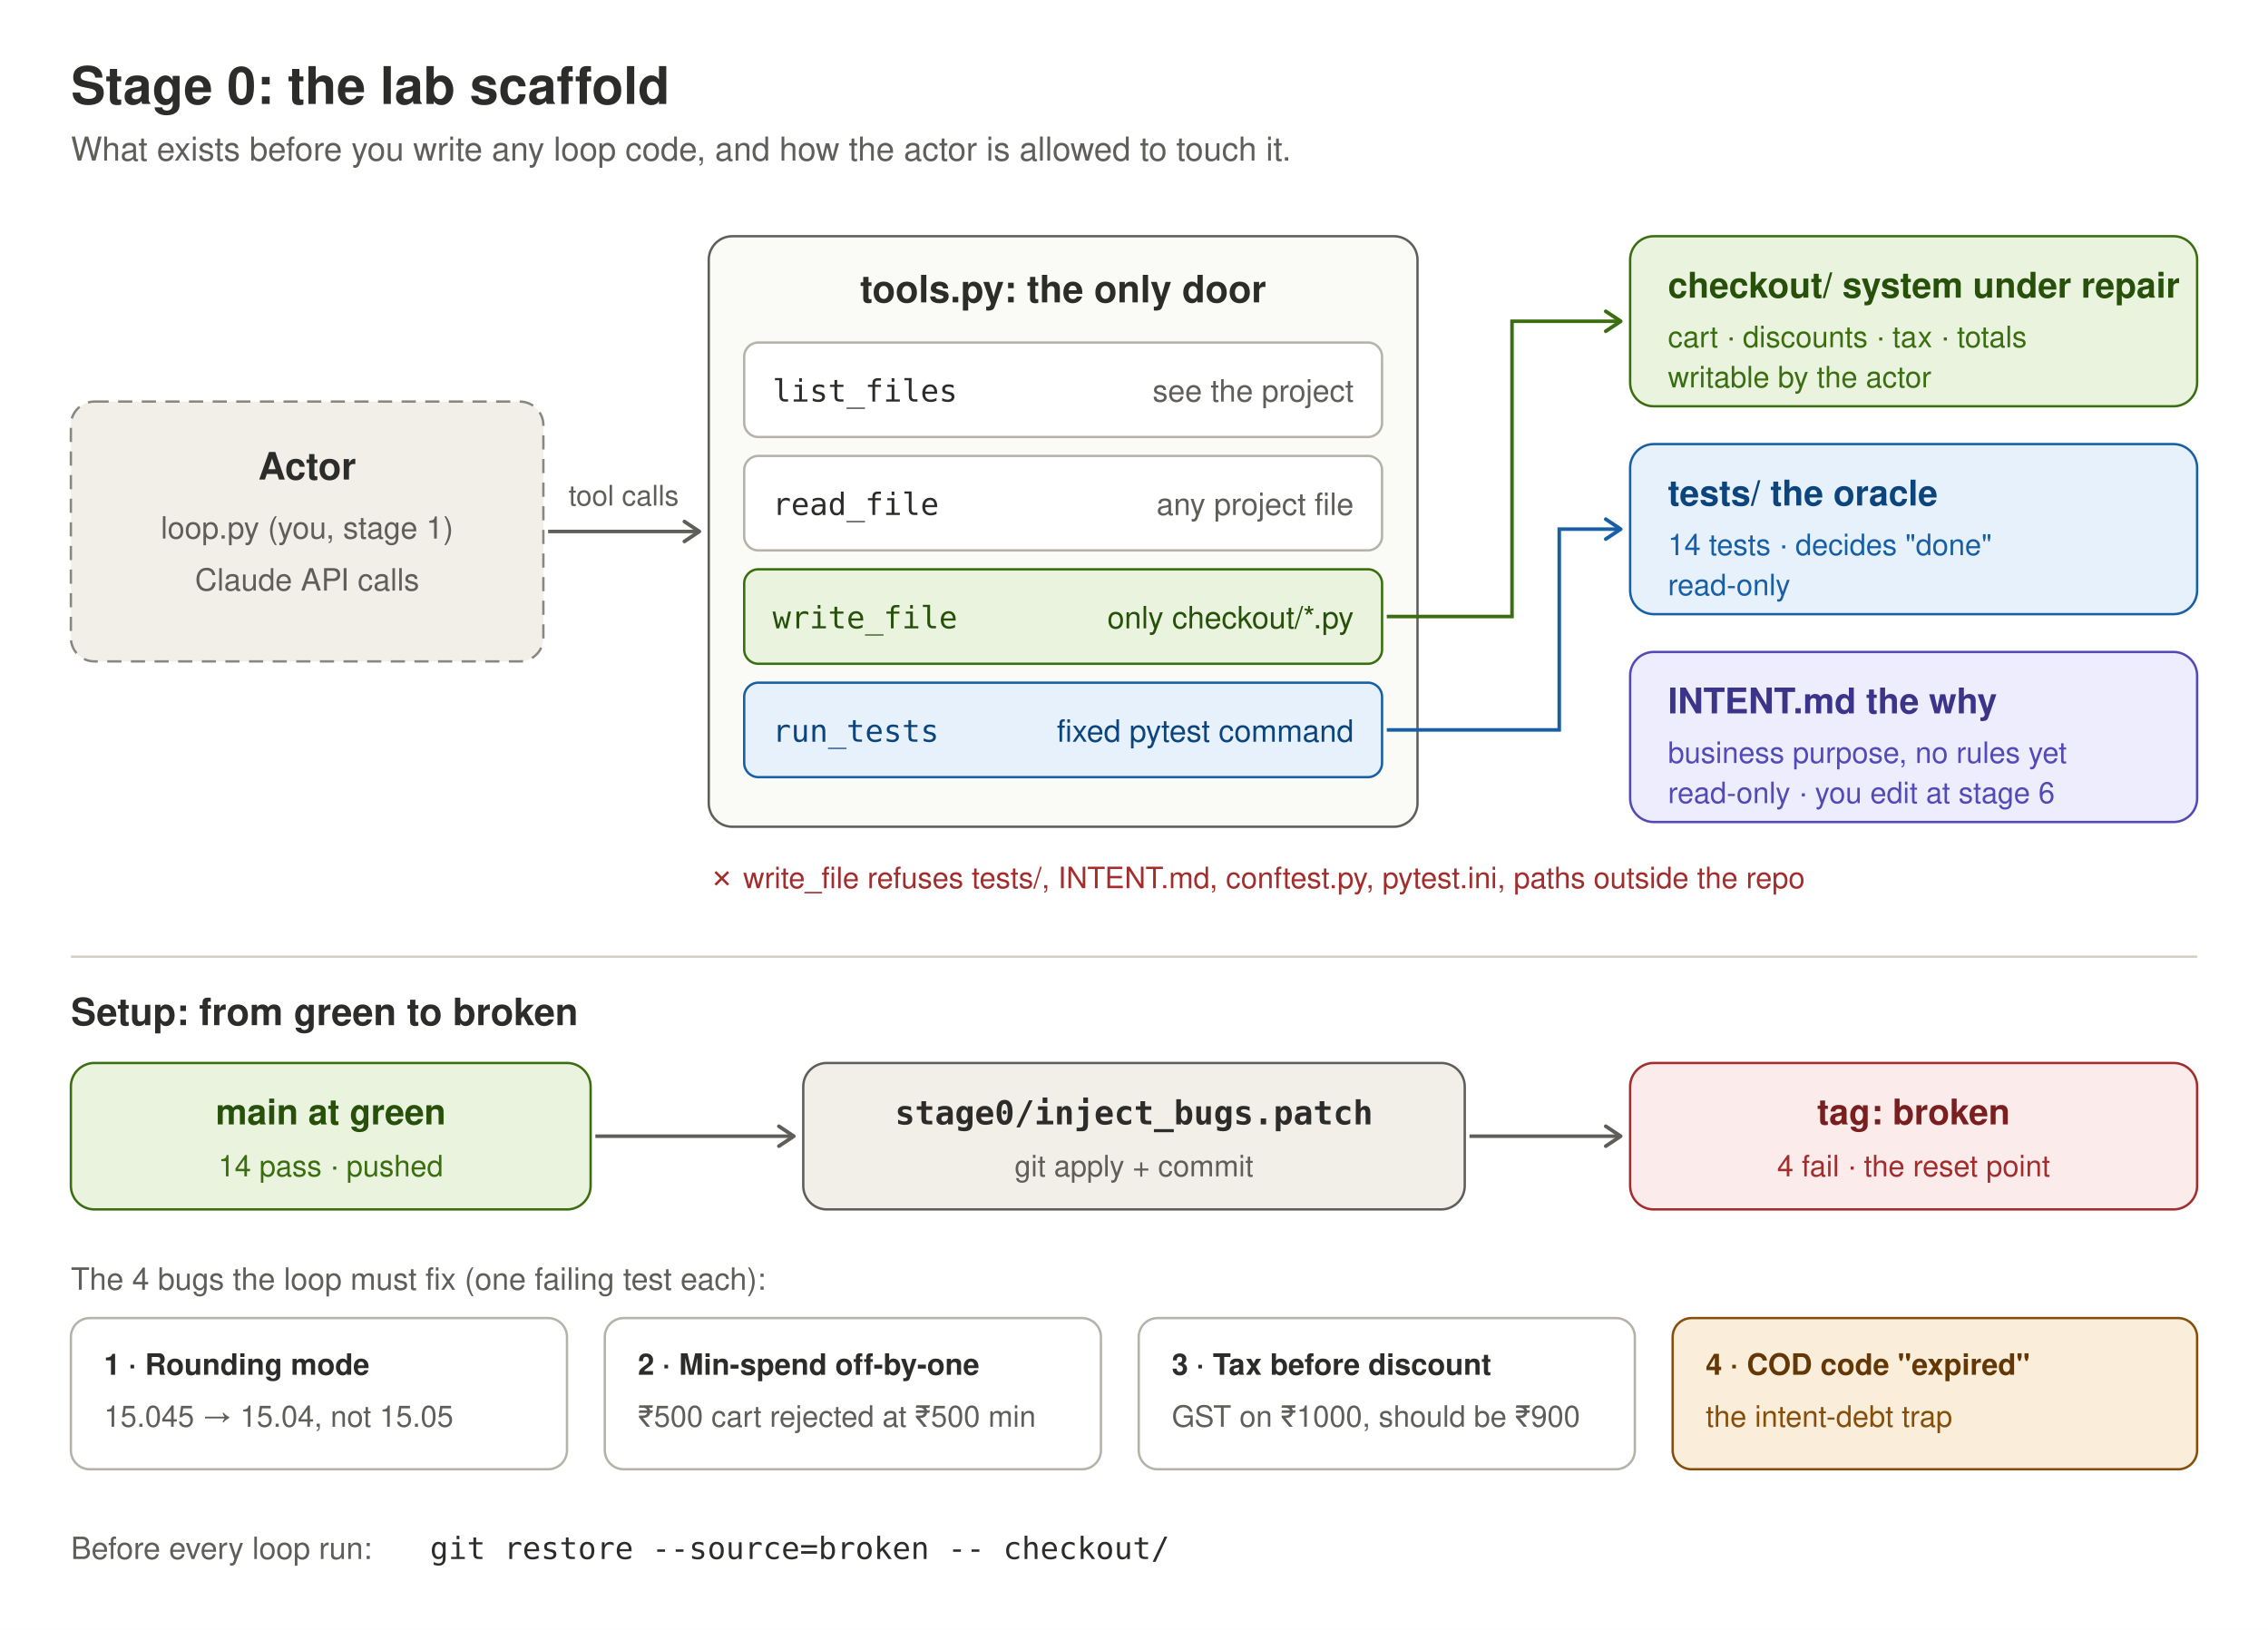
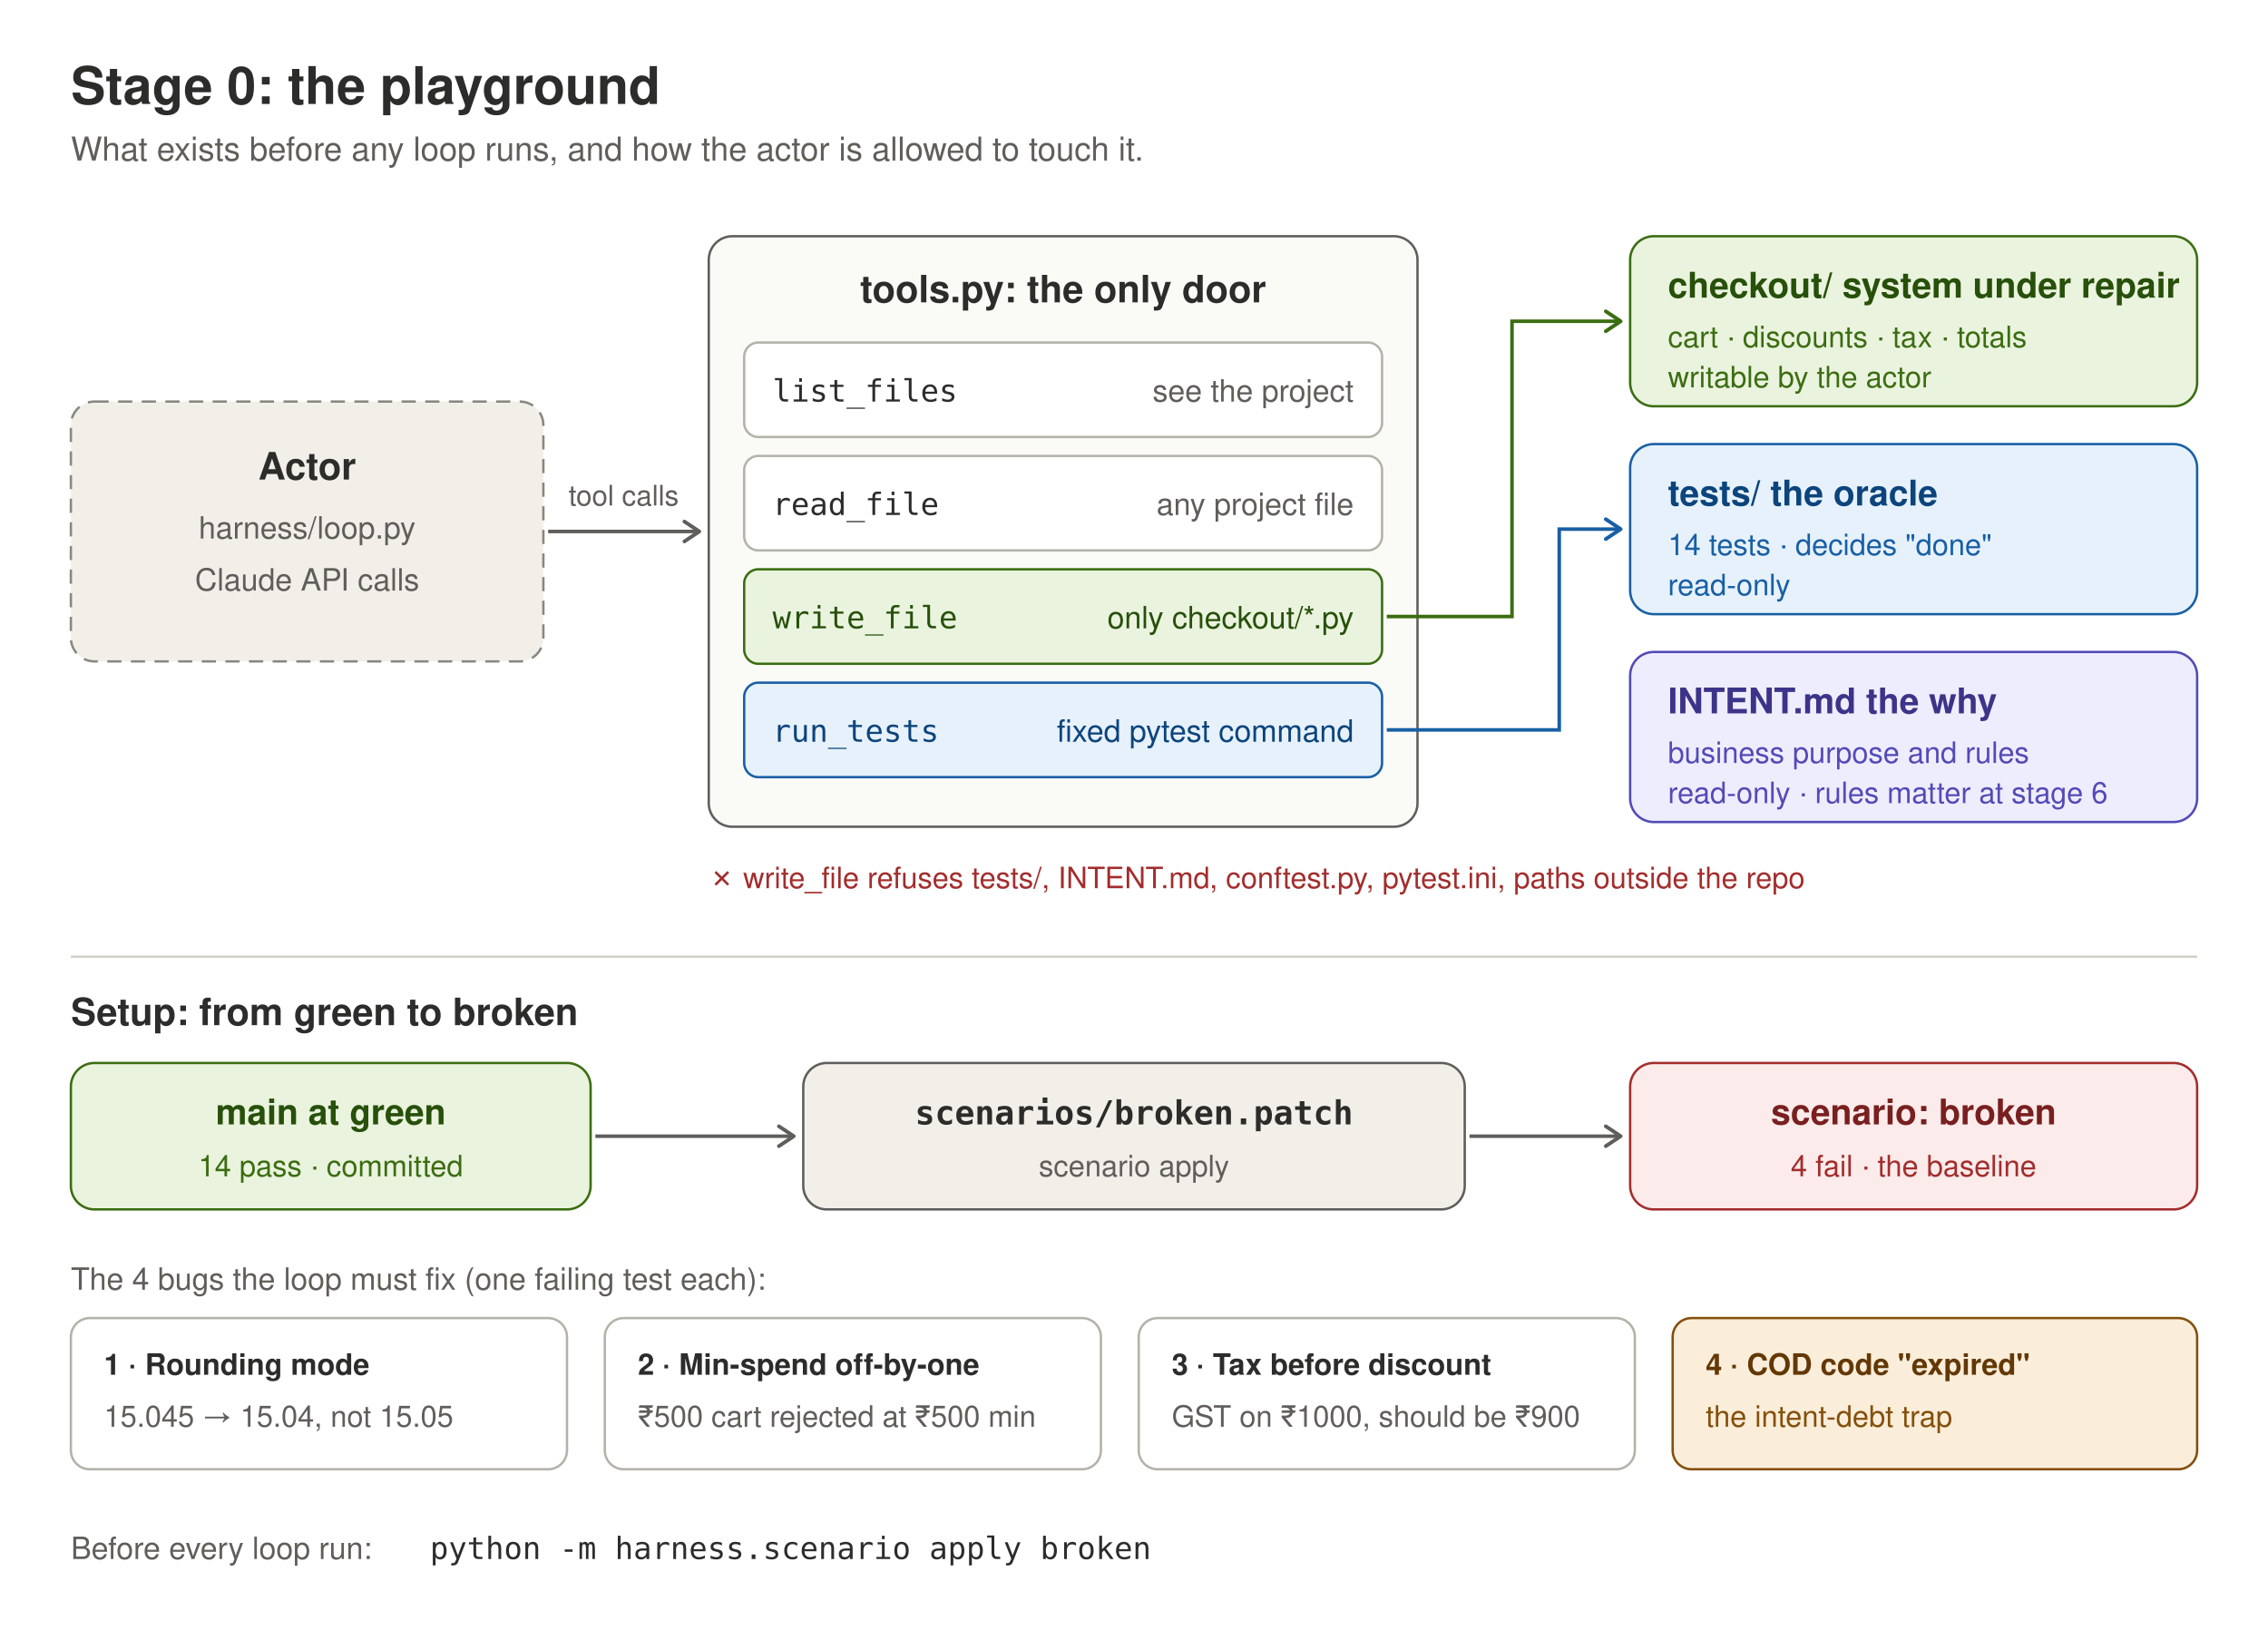
<svg xmlns="http://www.w3.org/2000/svg" width="960" height="690" viewBox="0 0 960 690" font-family="-apple-system, 'Segoe UI', Helvetica, Arial, sans-serif">
  <defs>
    <marker id="a" viewBox="0 0 10 10" refX="8" refY="5" markerWidth="7" markerHeight="7" orient="auto-start-reverse">
      <path d="M2 1L8 5L2 9" fill="none" stroke="context-stroke" stroke-width="1.5" stroke-linecap="round" stroke-linejoin="round" />
    </marker>
  </defs>
  <rect width="960" height="690" fill="#FFFFFF" />
-   <text x="30" y="44" font-size="22" font-weight="600" fill="#2C2C2A">Stage 0: the lab scaffold</text>
-   <text x="30" y="68" font-size="14" fill="#5F5E5A">What exists before you write any loop code, and how the actor is allowed to touch it.</text>
+   <text x="30" y="44" font-size="22" font-weight="600" fill="#2C2C2A">Stage 0: the playground</text>
+   <text x="30" y="68" font-size="14" fill="#5F5E5A">What exists before any loop runs, and how the actor is allowed to touch it.</text>
  <rect x="30" y="170" width="200" height="110" rx="10" fill="#F1EFE8" stroke="#888780" stroke-dasharray="6 4" />
  <text x="130" y="203" font-size="16" font-weight="600" fill="#2C2C2A" text-anchor="middle">Actor</text>
-   <text x="130" y="228" font-size="13" fill="#5F5E5A" text-anchor="middle">loop.py (you, stage 1)</text>
+   <text x="130" y="228" font-size="13" fill="#5F5E5A" text-anchor="middle">harness/loop.py</text>
  <text x="130" y="250" font-size="13" fill="#5F5E5A" text-anchor="middle">Claude API calls</text>
  <line x1="232" y1="225" x2="296" y2="225" stroke="#5F5E5A" stroke-width="1.5" marker-end="url(#a)" />
  <text x="264" y="214" font-size="12" fill="#5F5E5A" text-anchor="middle">tool calls</text>
  <rect x="300" y="100" width="300" height="250" rx="10" fill="#FAFAF7" stroke="#5F5E5A" />
  <text x="450" y="128" font-size="16" font-weight="600" fill="#2C2C2A" text-anchor="middle">tools.py: the only door</text>
  <g font-size="13">
    <rect x="315" y="145" width="270" height="40" rx="6" fill="#FFFFFF" stroke="#B4B2A9" />
    <text x="327" y="170" font-family="Menlo, monospace" fill="#2C2C2A">list_files</text>
    <text x="573" y="170" fill="#5F5E5A" text-anchor="end">see the project</text>
    <rect x="315" y="193" width="270" height="40" rx="6" fill="#FFFFFF" stroke="#B4B2A9" />
    <text x="327" y="218" font-family="Menlo, monospace" fill="#2C2C2A">read_file</text>
    <text x="573" y="218" fill="#5F5E5A" text-anchor="end">any project file</text>
    <rect x="315" y="241" width="270" height="40" rx="6" fill="#EAF3DE" stroke="#3B6D11" />
    <text x="327" y="266" font-family="Menlo, monospace" fill="#27500A">write_file</text>
    <text x="573" y="266" fill="#27500A" text-anchor="end">only checkout/*.py</text>
    <rect x="315" y="289" width="270" height="40" rx="6" fill="#E6F1FB" stroke="#185FA5" />
    <text x="327" y="314" font-family="Menlo, monospace" fill="#0C447C">run_tests</text>
    <text x="573" y="314" fill="#0C447C" text-anchor="end">fixed pytest command</text>
  </g>
  <text x="300" y="376" font-size="12.5" fill="#A32D2D">✗ write_file refuses tests/, INTENT.md, conftest.py, pytest.ini, paths outside the repo</text>
  <rect x="690" y="100" width="240" height="72" rx="10" fill="#EAF3DE" stroke="#3B6D11" />
  <text x="706" y="126" font-size="15" font-weight="600" fill="#27500A">checkout/  system under repair</text>
  <text x="706" y="147" font-size="12.5" fill="#3B6D11">cart · discounts · tax · totals</text>
  <text x="706" y="164" font-size="12.5" fill="#3B6D11">writable by the actor</text>
  <rect x="690" y="188" width="240" height="72" rx="10" fill="#E6F1FB" stroke="#185FA5" />
  <text x="706" y="214" font-size="15" font-weight="600" fill="#0C447C">tests/  the oracle</text>
  <text x="706" y="235" font-size="12.5" fill="#185FA5">14 tests · decides "done"</text>
  <text x="706" y="252" font-size="12.5" fill="#185FA5">read-only</text>
  <rect x="690" y="276" width="240" height="72" rx="10" fill="#EEEDFE" stroke="#534AB7" />
  <text x="706" y="302" font-size="15" font-weight="600" fill="#3C3489">INTENT.md  the why</text>
-   <text x="706" y="323" font-size="12.5" fill="#534AB7">business purpose, no rules yet</text>
-   <text x="706" y="340" font-size="12.5" fill="#534AB7">read-only · you edit at stage 6</text>
+   <text x="706" y="323" font-size="12.5" fill="#534AB7">business purpose and rules</text>
+   <text x="706" y="340" font-size="12.5" fill="#534AB7">read-only · rules matter at stage 6</text>
  <path d="M587 261 L640 261 L640 136 L686 136" fill="none" stroke="#3B6D11" stroke-width="1.5" marker-end="url(#a)" />
  <path d="M587 309 L660 309 L660 224 L686 224" fill="none" stroke="#185FA5" stroke-width="1.5" marker-end="url(#a)" />
  <line x1="30" y1="405" x2="930" y2="405" stroke="#D3D1C7" />
  <text x="30" y="434" font-size="16" font-weight="600" fill="#2C2C2A">Setup: from green to broken</text>
  <rect x="30" y="450" width="220" height="62" rx="10" fill="#EAF3DE" stroke="#3B6D11" />
  <text x="140" y="476" font-size="15" font-weight="600" fill="#27500A" text-anchor="middle">main at green</text>
-   <text x="140" y="498" font-size="12.5" fill="#3B6D11" text-anchor="middle">14 pass · pushed</text>
+   <text x="140" y="498" font-size="12.5" fill="#3B6D11" text-anchor="middle">14 pass · committed</text>
  <line x1="252" y1="481" x2="336" y2="481" stroke="#5F5E5A" stroke-width="1.5" marker-end="url(#a)" />
  <rect x="340" y="450" width="280" height="62" rx="10" fill="#F1EFE8" stroke="#5F5E5A" />
-   <text x="480" y="476" font-size="14" font-weight="600" fill="#2C2C2A" text-anchor="middle" font-family="Menlo, monospace">stage0/inject_bugs.patch</text>
-   <text x="480" y="498" font-size="12.5" fill="#5F5E5A" text-anchor="middle">git apply + commit</text>
+   <text x="480" y="476" font-size="14" font-weight="600" fill="#2C2C2A" text-anchor="middle" font-family="Menlo, monospace">scenarios/broken.patch</text>
+   <text x="480" y="498" font-size="12.5" fill="#5F5E5A" text-anchor="middle">scenario apply</text>
  <line x1="622" y1="481" x2="686" y2="481" stroke="#5F5E5A" stroke-width="1.5" marker-end="url(#a)" />
  <rect x="690" y="450" width="240" height="62" rx="10" fill="#FCEBEB" stroke="#A32D2D" />
-   <text x="810" y="476" font-size="15" font-weight="600" fill="#791F1F" text-anchor="middle">tag: broken</text>
-   <text x="810" y="498" font-size="12.5" fill="#A32D2D" text-anchor="middle">4 fail · the reset point</text>
+   <text x="810" y="476" font-size="15" font-weight="600" fill="#791F1F" text-anchor="middle">scenario: broken</text>
+   <text x="810" y="498" font-size="12.5" fill="#A32D2D" text-anchor="middle">4 fail · the baseline</text>
  <text x="30" y="546" font-size="13" fill="#5F5E5A">The 4 bugs the loop must fix (one failing test each):</text>
  <g font-size="12.5">
    <rect x="30" y="558" width="210" height="64" rx="8" fill="#FFFFFF" stroke="#B4B2A9" />
    <text x="44" y="582" font-weight="600" fill="#2C2C2A">1 · Rounding mode</text>
    <text x="44" y="604" fill="#5F5E5A">15.045 → 15.04, not 15.05</text>
    <rect x="256" y="558" width="210" height="64" rx="8" fill="#FFFFFF" stroke="#B4B2A9" />
    <text x="270" y="582" font-weight="600" fill="#2C2C2A">2 · Min-spend off-by-one</text>
    <text x="270" y="604" fill="#5F5E5A">₹500 cart rejected at ₹500 min</text>
    <rect x="482" y="558" width="210" height="64" rx="8" fill="#FFFFFF" stroke="#B4B2A9" />
    <text x="496" y="582" font-weight="600" fill="#2C2C2A">3 · Tax before discount</text>
    <text x="496" y="604" fill="#5F5E5A">GST on ₹1000, should be ₹900</text>
    <rect x="708" y="558" width="222" height="64" rx="8" fill="#FAEEDA" stroke="#854F0B" />
    <text x="722" y="582" font-weight="600" fill="#633806">4 · COD code "expired"</text>
    <text x="722" y="604" fill="#854F0B">the intent-debt trap</text>
  </g>
  <text x="30" y="660" font-size="13" fill="#5F5E5A">Before every loop run:</text>
-   <text x="182" y="660" font-size="13" fill="#2C2C2A" font-family="Menlo, monospace">git restore --source=broken -- checkout/</text>
+   <text x="182" y="660" font-size="13" fill="#2C2C2A" font-family="Menlo, monospace">python -m harness.scenario apply broken</text>
</svg>
